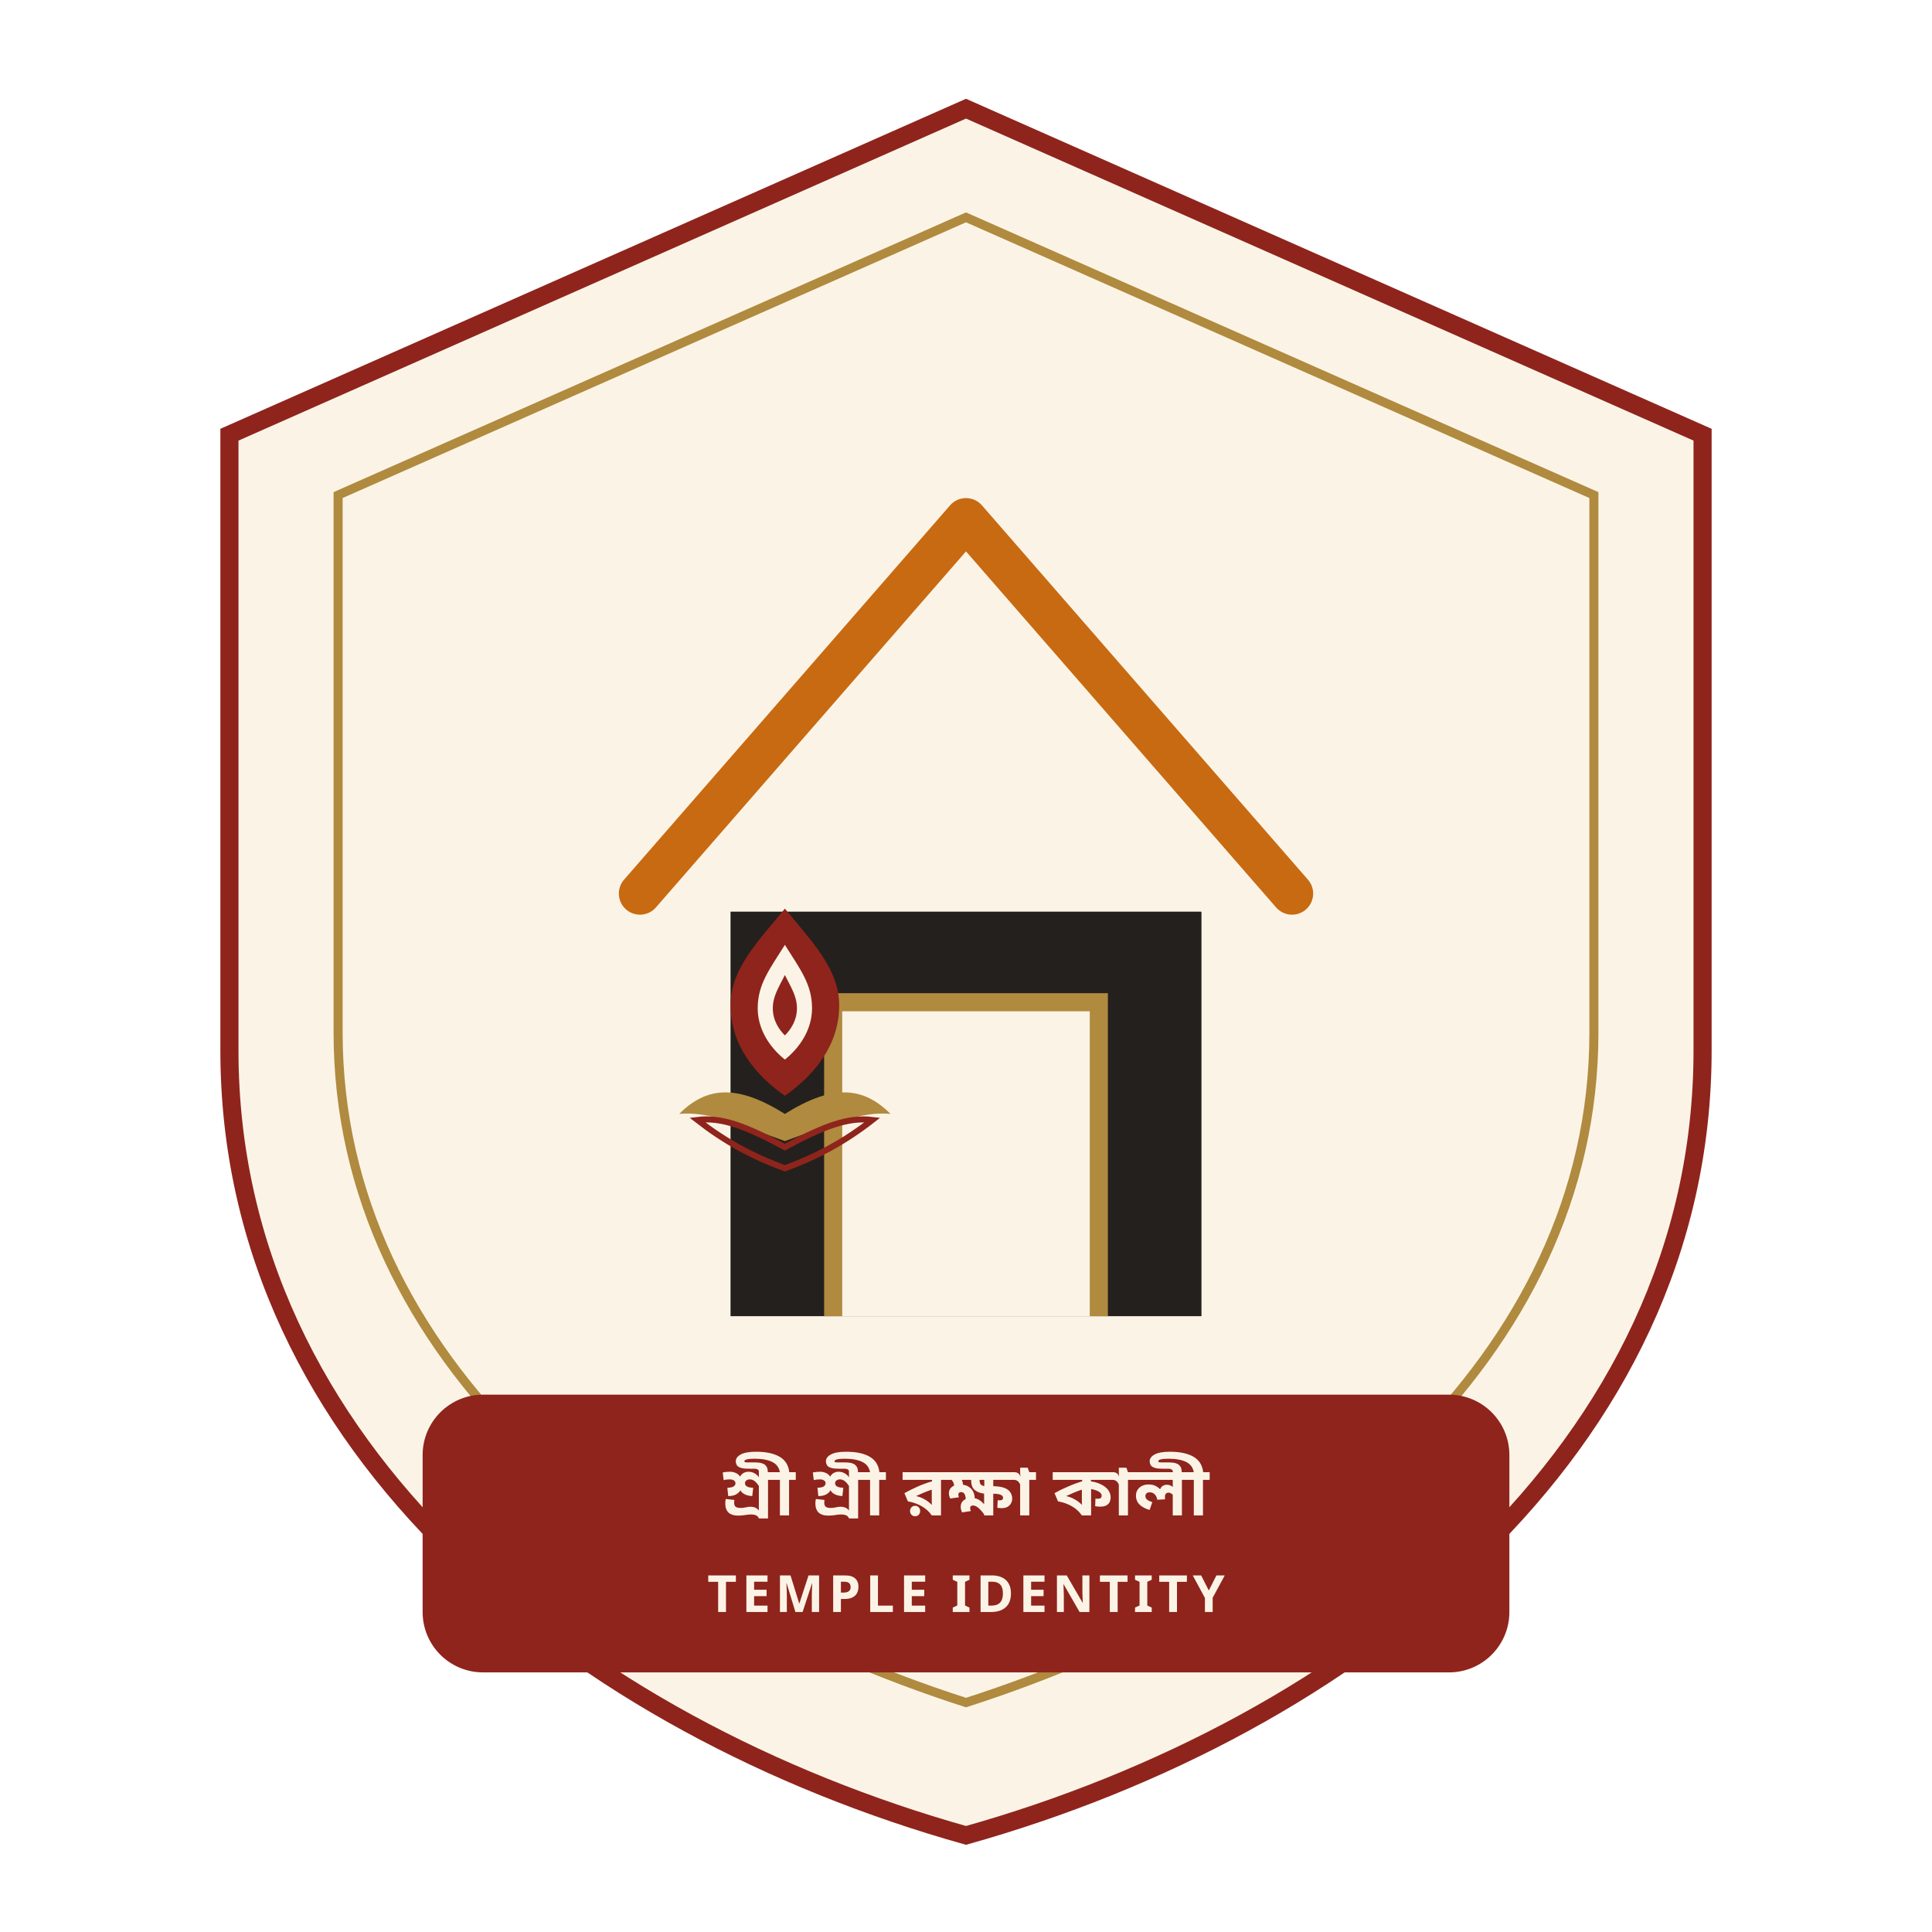
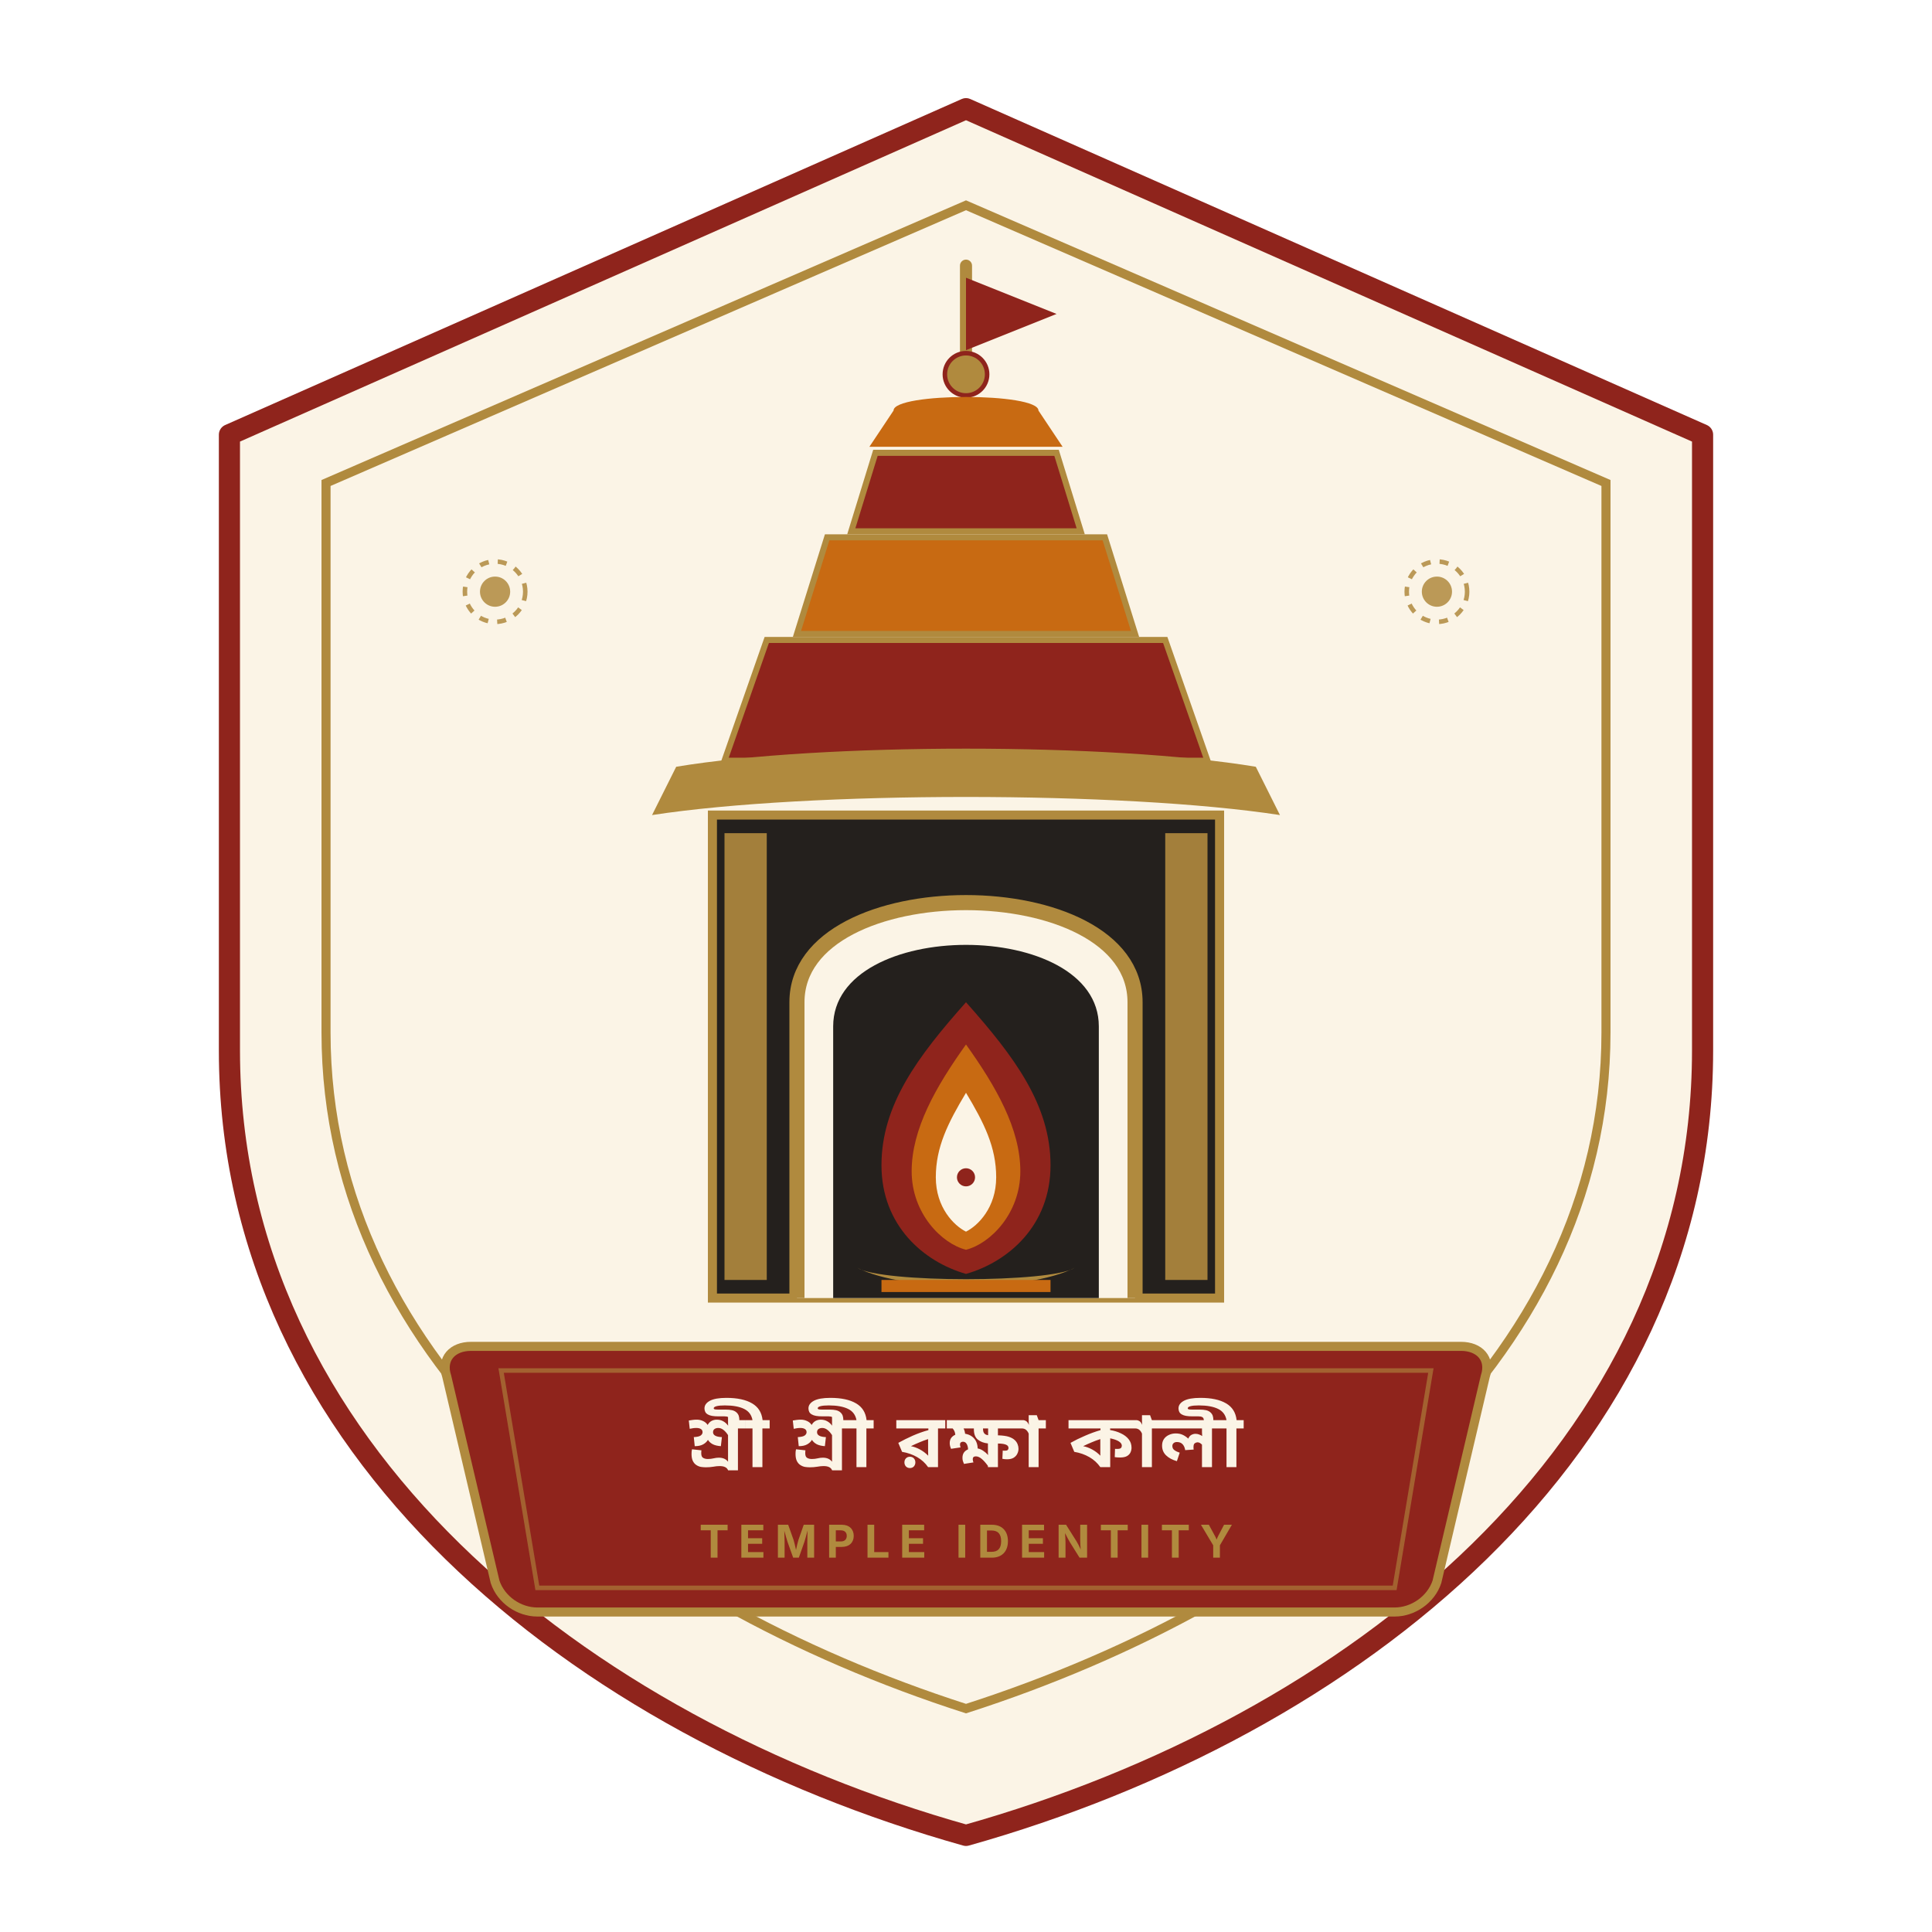
<svg xmlns="http://www.w3.org/2000/svg" viewBox="0 0 320 320" width="320" height="320" fill="none">
-   <path d="M160 18 L282 72 V174 C282 240 224 286 160 304 C96 286 38 240 38 174 V72 Z" fill="#FBF4E6" stroke="#8F241C" stroke-width="3" />
-   <path d="M160 36 L264 82 V171 C264 225 216 264 160 282 C104 264 56 225 56 171 V82 Z" fill="none" stroke="#B08A3E" stroke-width="1.5" />
-   <path d="M106 148 L160 86 L214 148" stroke="#C86A12" stroke-width="7" stroke-linecap="round" stroke-linejoin="round" />
-   <path d="M121 151 H199 V218 H121 Z" fill="#24201D" />
-   <path d="M138 218 V166 H182 V218" fill="#FBF4E6" stroke="#B08A3E" stroke-width="3" />
-   <g transform="translate(100 145) scale(.5)">
-     <g aria-hidden="true">
-       <path d="M60 11 C51 22 42 31 42 43 C42 56 50 66 60 73 C70 66 78 56 78 43 C78 31 69 22 60 11 Z" fill="#8F241C" />
-       <path d="M60 23 C55 31 51 36 51 44 C51 51 55 57 60 61 C65 57 69 51 69 44 C69 36 65 31 60 23 Z" fill="#FBF4E6" />
-       <path d="M60 33 C58 37 56 40 56 44 C56 48 58 51 60 53 C62 51 64 48 64 44 C64 40 62 37 60 33 Z" fill="#8F241C" />
-       <path d="M25 79 C34 70 44 69 60 79 C76 69 86 70 95 79 C85 78 74 83 60 88 C46 83 35 78 25 79 Z" fill="#B08A3E" />
-       <path d="M31 81 C39 80 47 83 60 90 C73 83 81 80 89 81 C80 88 71 93 60 97 C49 93 40 88 31 81 Z" fill="none" stroke="#8F241C" stroke-width="2" stroke-linecap="round" />
-     </g>
+   <path d="M160 18 L282 72 V174 C282 240 224 286 160 304 C96 286 38 240 38 174 V72 Z" fill="#FBF4E6" stroke="#8F241C" stroke-width="3.5" stroke-linejoin="round" />
+   <path d="M160 34 L266 80 V171 C266 226 216 265 160 283 C104 265 54 226 54 171 V80 Z" fill="none" stroke="#B08A3E" stroke-width="1.5" />
+   <g fill="#B08A3E" opacity="0.85">
+     <circle cx="82" cy="98" r="2.5" />
+     <circle cx="82" cy="98" r="5" fill="none" stroke="#B08A3E" stroke-width="0.75" stroke-dasharray="1.5 1.5" />
+     <circle cx="238" cy="98" r="2.5" />
+     <circle cx="238" cy="98" r="5" fill="none" stroke="#B08A3E" stroke-width="0.75" stroke-dasharray="1.5 1.5" />
  </g>
-   <rect x="70" y="231" width="180" height="46" rx="10" fill="#8F241C" />
-   <text x="160" y="251" text-anchor="middle" font-family="'Noto Sans Bengali','Nirmala UI',sans-serif" font-size="11.5" font-weight="700" fill="#FBF4E6">শ্রী শ্রী রক্ষা কালী</text>
-   <text x="160" y="267" text-anchor="middle" font-family="sans-serif" font-size="8.5" font-weight="600" fill="#FBF4E6" letter-spacing=".8">TEMPLE IDENTITY</text>
+   <line x1="160" y1="44" x2="160" y2="62" stroke="#B08A3E" stroke-width="2" stroke-linecap="round" />
+   <path d="M160 46 L175 52 L160 58 Z" fill="#8F241C" />
+   <circle cx="160" cy="62" r="3.5" fill="#B08A3E" stroke="#8F241C" stroke-width="0.75" />
+   <path d="M148 68 C148 65 172 65 172 68 L176 74 H144 Z" fill="#C86A12" />
+   <path d="M145 75 H175 L179 88 H141 Z" fill="#8F241C" stroke="#B08A3E" stroke-width="1" />
+   <path d="M137 89 H183 L188 105 H132 Z" fill="#C86A12" stroke="#B08A3E" stroke-width="1" />
+   <path d="M127 106 H193 L200 126 H120 Z" fill="#8F241C" stroke="#B08A3E" stroke-width="1" />
+   <path d="M112 127 C136 123 184 123 208 127 L212 135 C186 131 134 131 108 135 Z" fill="#B08A3E" />
+   <rect x="118" y="135" width="84" height="80" fill="#24201D" stroke="#B08A3E" stroke-width="1.5" />
+   <rect x="120" y="138" width="7" height="74" fill="#B08A3E" opacity="0.9" />
+   <rect x="193" y="138" width="7" height="74" fill="#B08A3E" opacity="0.9" />
+   <path d="M132 215 V166 C132 144 188 144 188 166 V215" fill="#FBF4E6" stroke="#B08A3E" stroke-width="2.5" />
+   <path d="M138 215 V170 C138 152 182 152 182 170 V215" fill="#24201D" />
+   <g transform="translate(160 190)">
+     <path d="M-18 20 C-10 24 10 24 18 20 C14 22.5 -14 22.5 -18 20 Z" fill="#B08A3E" />
+     <path d="M-14 22 H14 V24 H-14 Z" fill="#C86A12" />
+     <path d="M0 -24 C-8 -15 -14 -7 -14 3 C-14 13 -7 19 0 21 C7 19 14 13 14 3 C14 -7 8 -15 0 -24 Z" fill="#8F241C" />
+     <path d="M0 -17 C-5 -10 -9 -3 -9 4 C-9 11 -4 16 0 17 C4 16 9 11 9 4 C9 -3 5 -10 0 -17 Z" fill="#C86A12" />
+     <path d="M0 -9 C-3 -4 -5 0 -5 5 C-5 10 -2 13 0 14 C2 13 5 10 5 5 C5 0 3 -4 0 -9 Z" fill="#FBF4E6" />
+     <circle cx="0" cy="5" r="1.5" fill="#8F241C" />
+   </g>
+   <path d="M78 223 L242 223 C245 223 247 225 246 228 L238 262 C237 265 234 267 231 267 L89 267 C86 267 83 265 82 262 L74 228 C73 225 75 223 78 223 Z" fill="#8F241C" stroke="#B08A3E" stroke-width="1.5" />
+   <path d="M83 227 L237 227 L231 263 L89 263 Z" fill="none" stroke="#B08A3E" stroke-width="0.75" opacity="0.6" />
+   <text x="160" y="243" text-anchor="middle" font-family="'Noto Sans Bengali', 'Nirmala UI', sans-serif" font-size="12.5" font-weight="700" fill="#FBF4E6" letter-spacing="0.5">শ্রী শ্রী রক্ষা কালী</text>
+   <text x="160" y="258" text-anchor="middle" font-family="system-ui, -apple-system, sans-serif" font-size="7.5" font-weight="700" fill="#B08A3E" letter-spacing="1.5">TEMPLE IDENTITY</text>
</svg>
